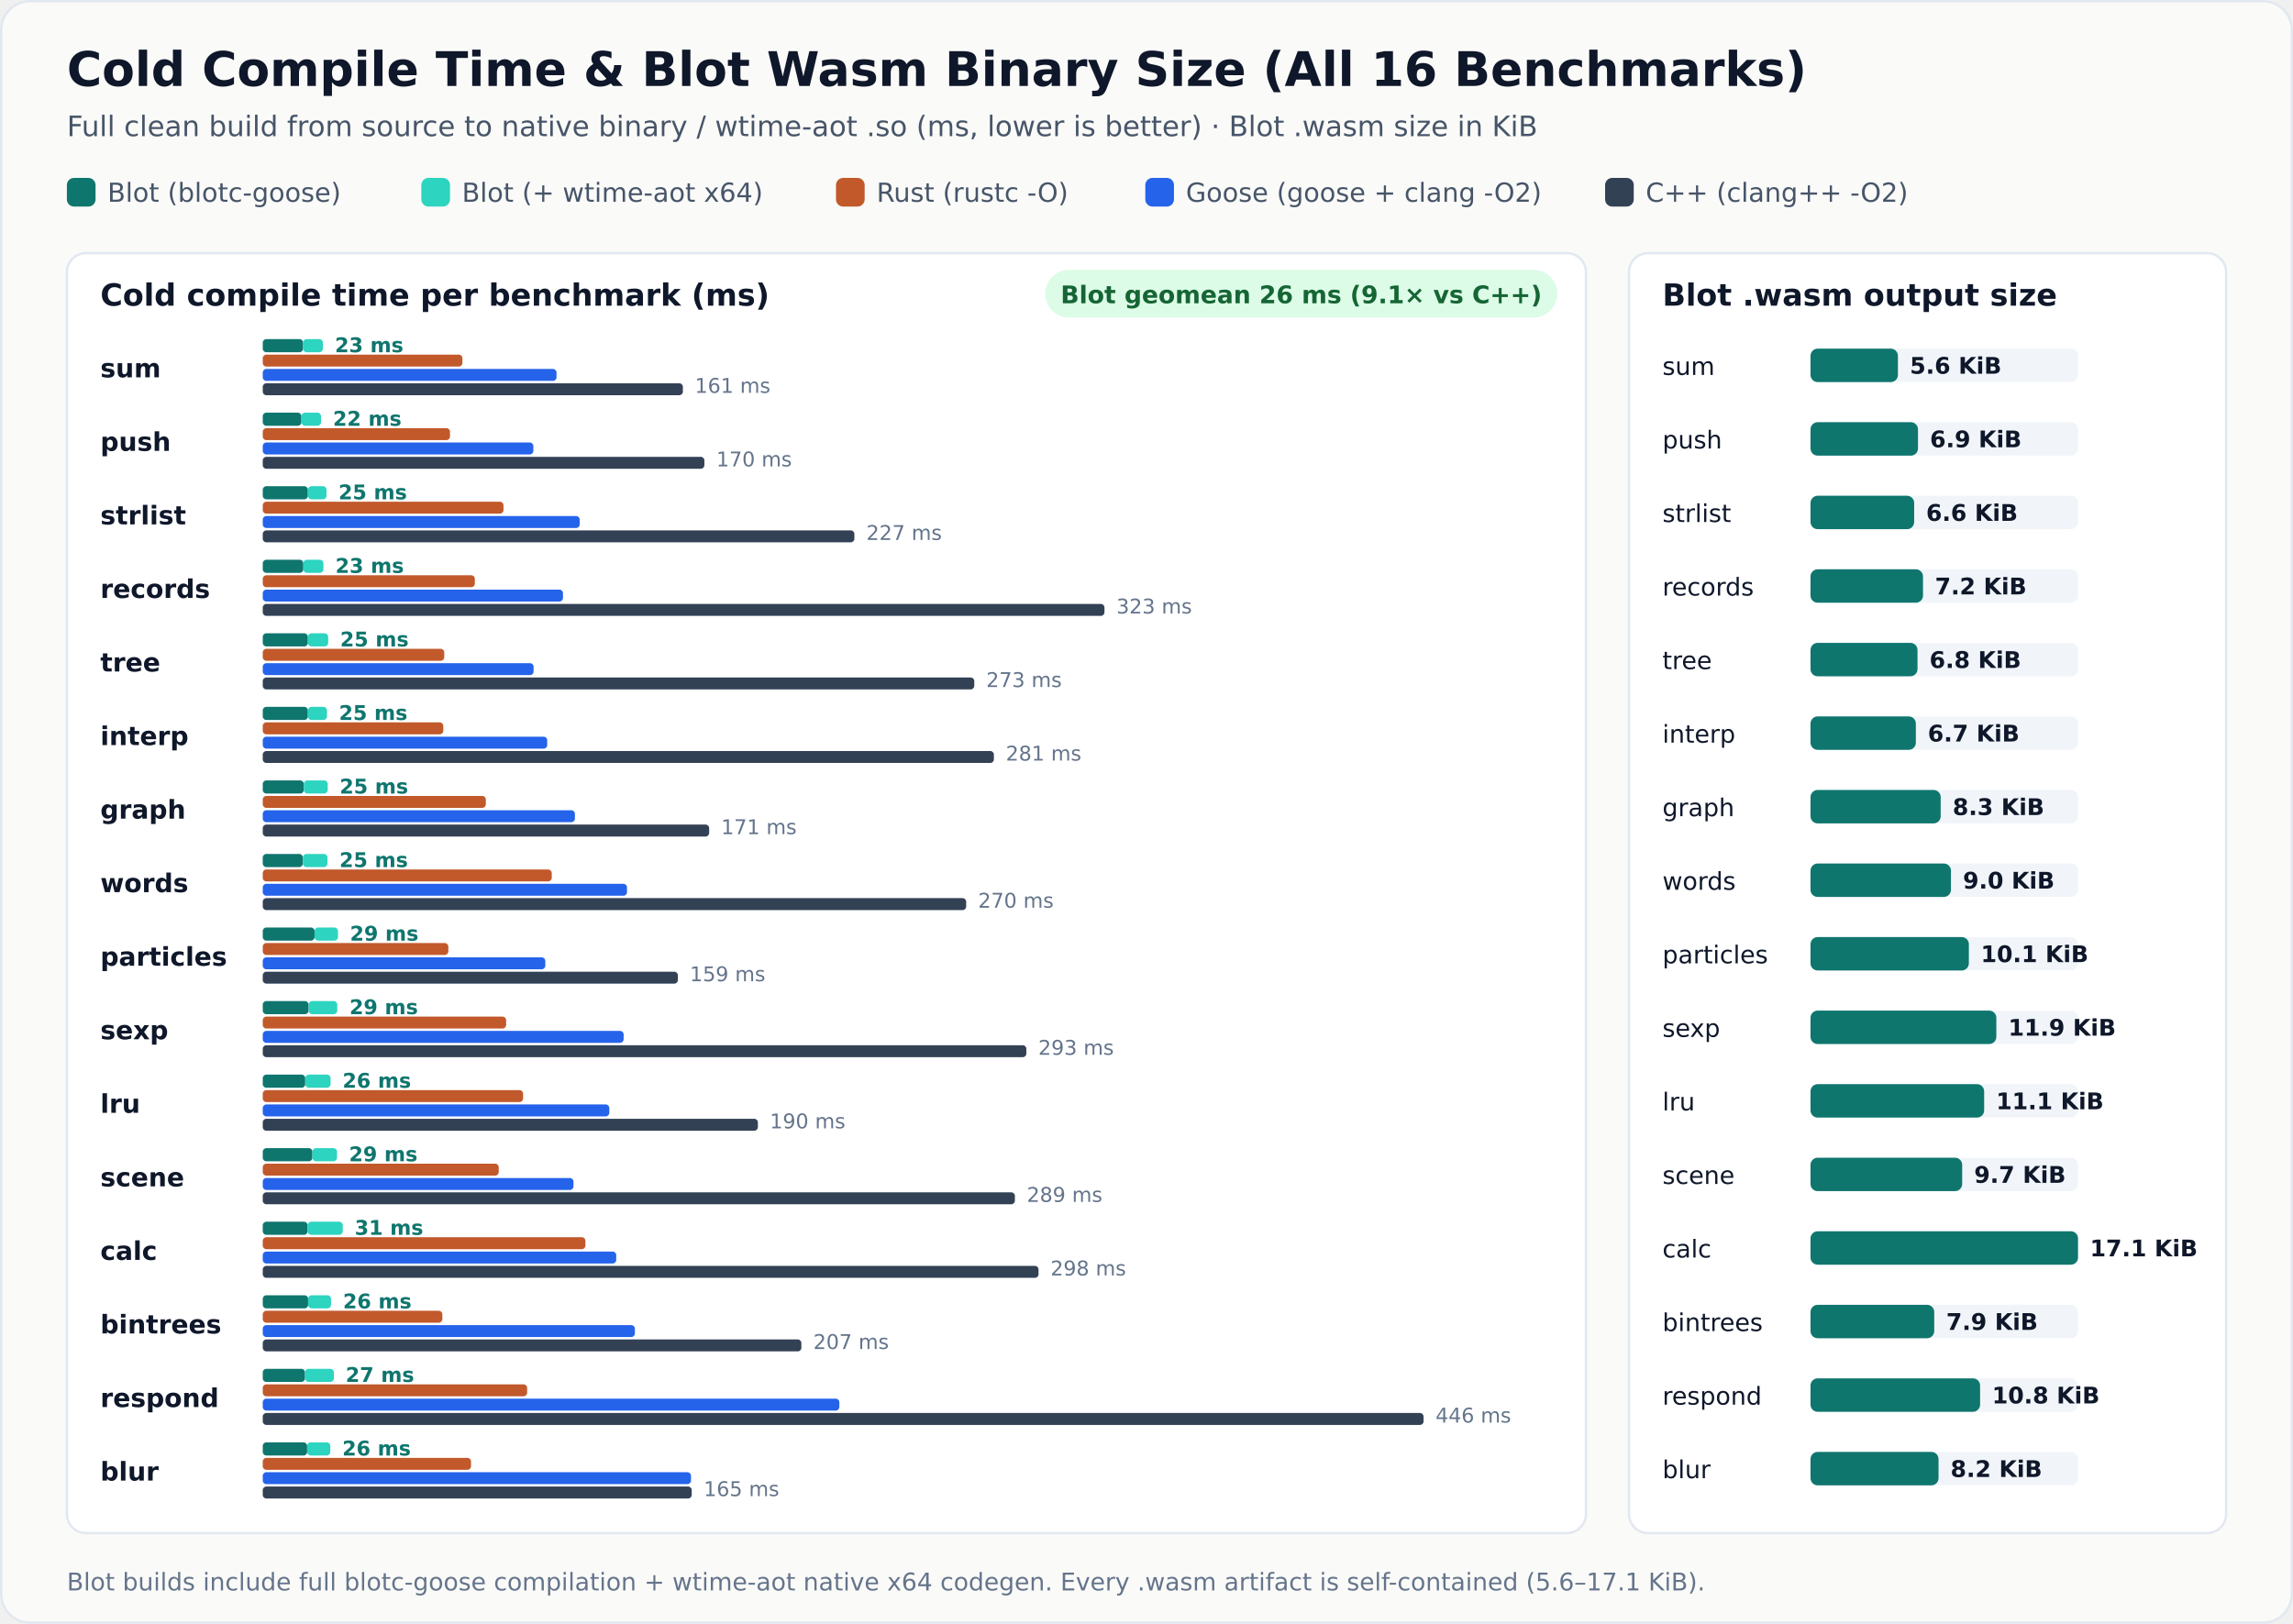
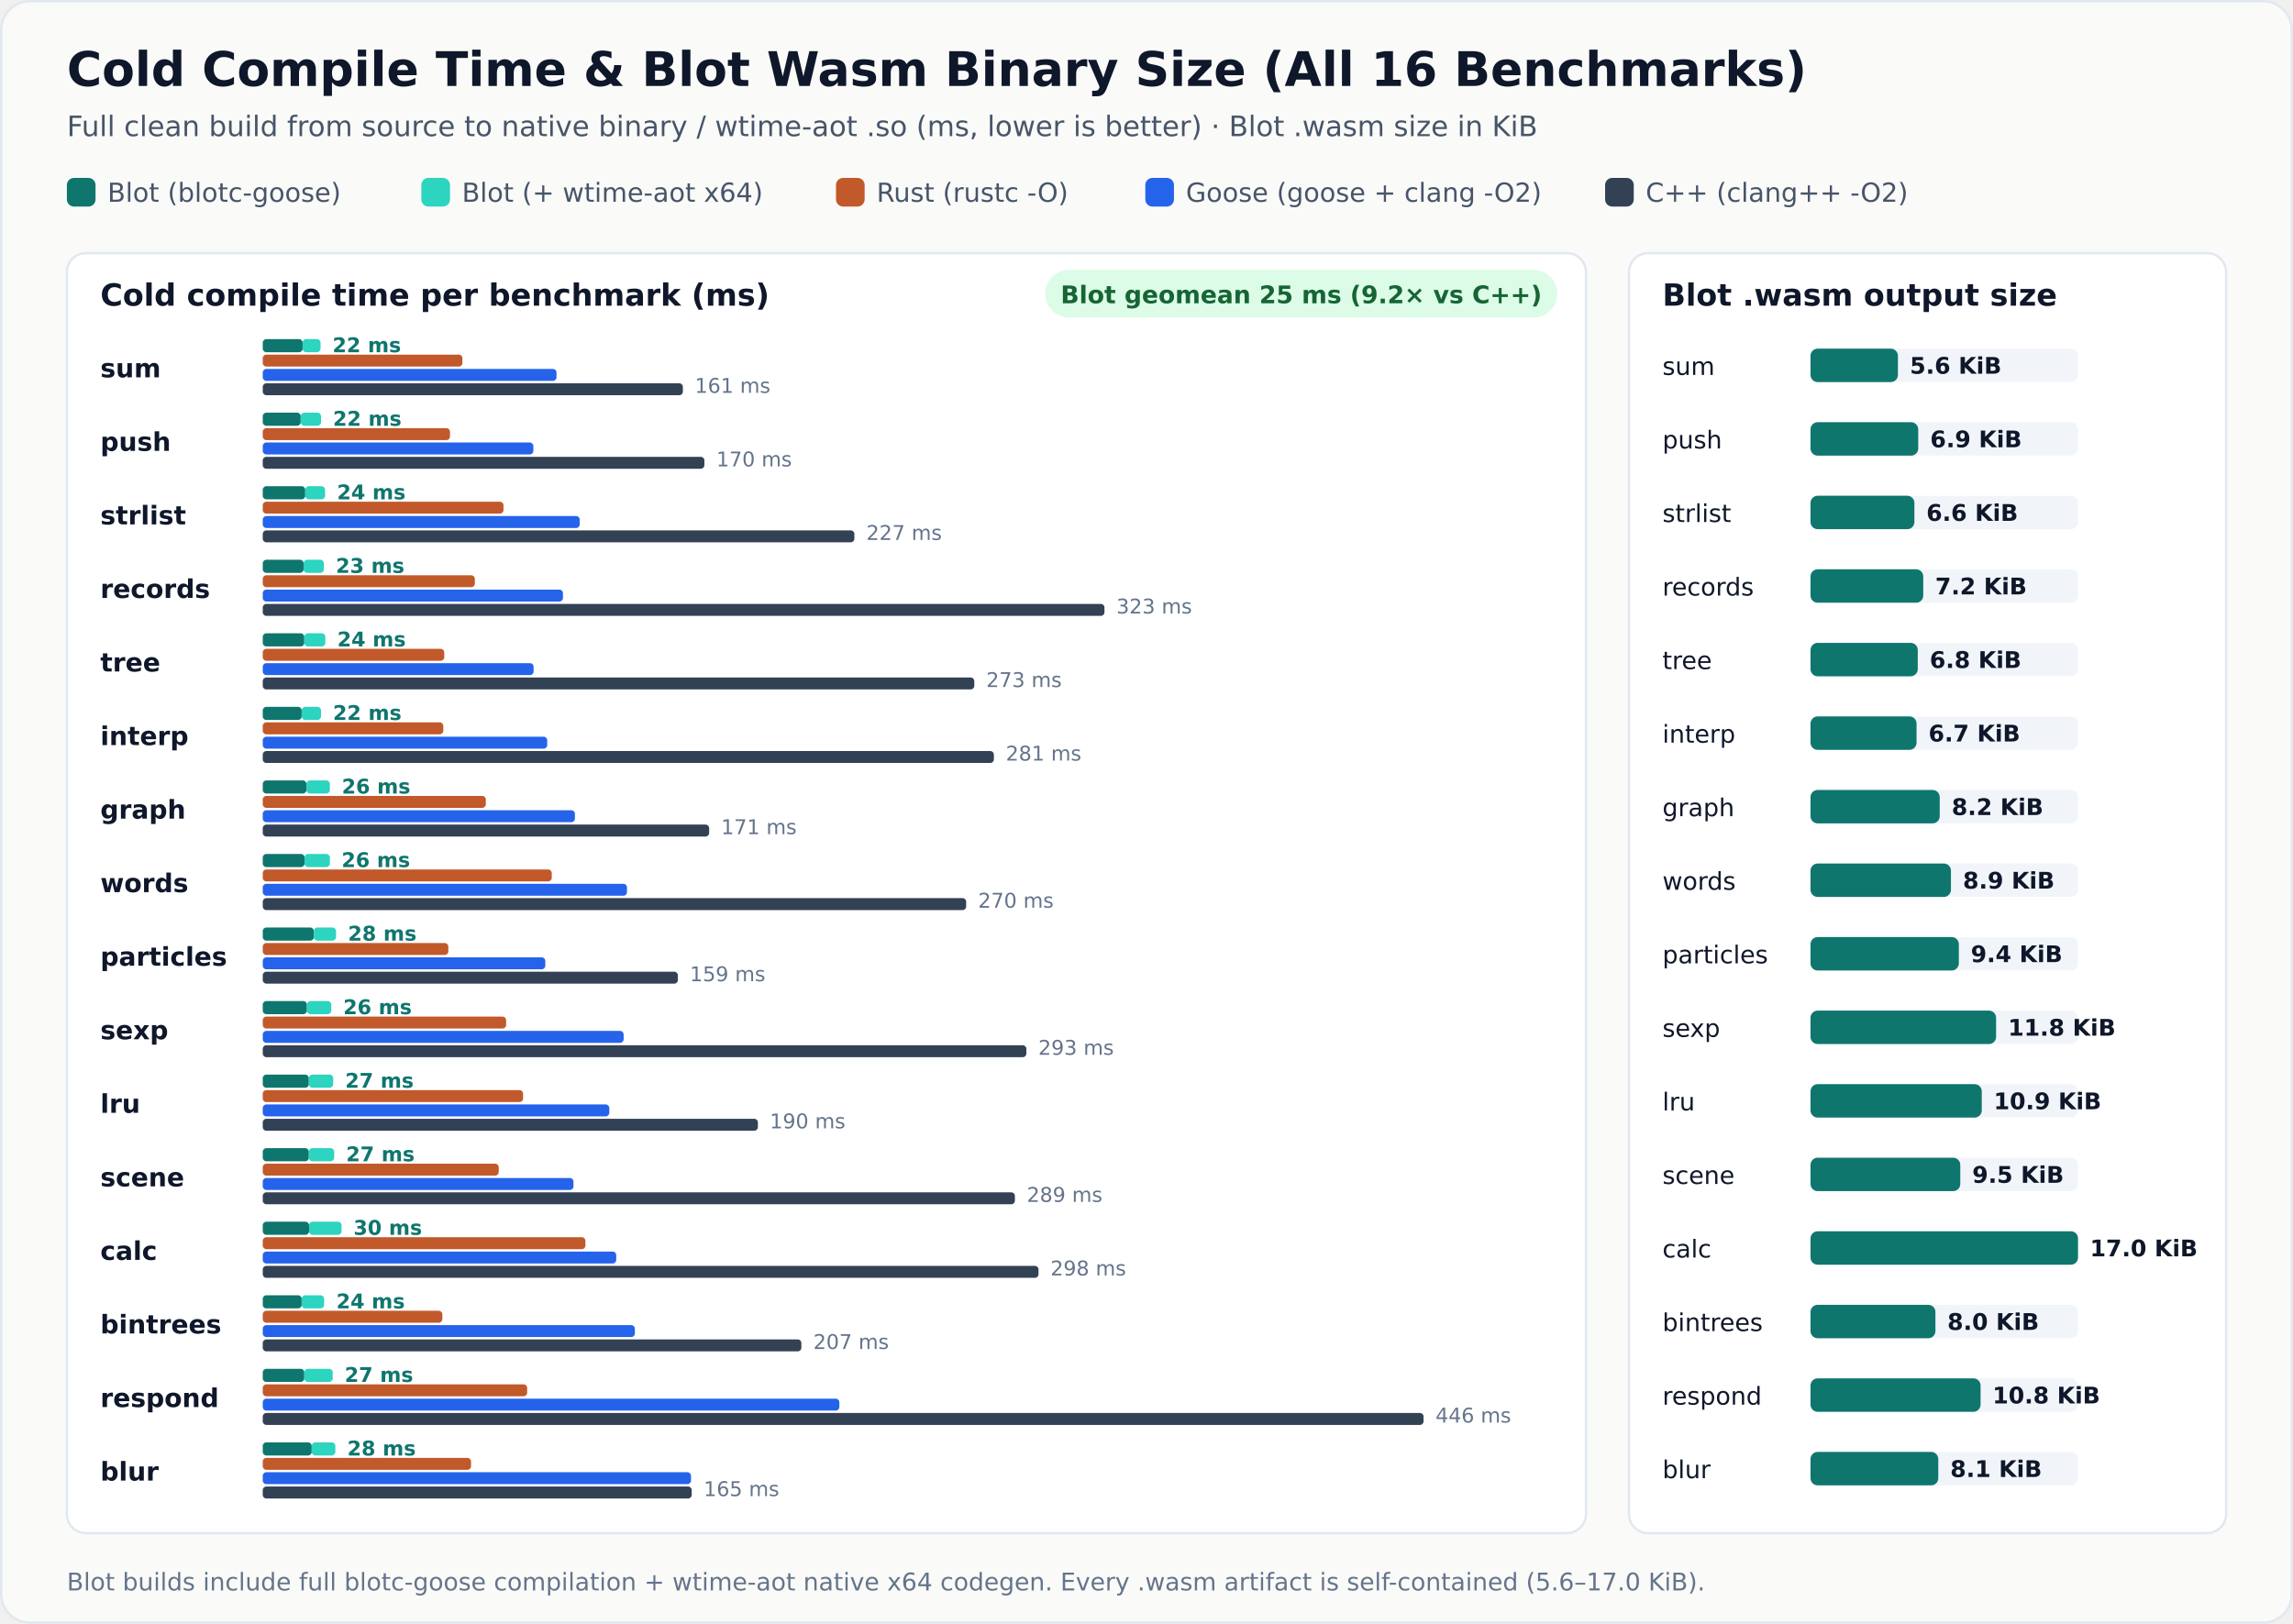
<svg xmlns="http://www.w3.org/2000/svg" width="960" height="680" viewBox="0 0 960 680" role="img" aria-label="Cold compile time across all 16 benchmarks and Blot Wasm output size">
  <rect x="0.5" y="0.5" width="959" height="679" rx="12" fill="#fafaf8" stroke="#e2e8f0" />
  <text x="28.0" y="36.0" font-family="'DejaVu Sans', system-ui, -apple-system, 'Segoe UI', Helvetica, Arial, sans-serif" font-size="20" font-weight="700" fill="#0f172a" text-anchor="start">Cold Compile Time &amp; Blot Wasm Binary Size (All 16 Benchmarks)</text>
  <text x="28.0" y="57.0" font-family="'DejaVu Sans', system-ui, -apple-system, 'Segoe UI', Helvetica, Arial, sans-serif" font-size="11.8" font-weight="400" fill="#475569" text-anchor="start">Full clean build from source to native binary / wtime-aot .so (ms, lower is better) · Blot .wasm size in KiB</text>
  <rect x="28.0" y="74.5" width="12" height="12" rx="3" fill="#0f766e" />
  <text x="45.0" y="84.5" font-family="'DejaVu Sans', system-ui, -apple-system, 'Segoe UI', Helvetica, Arial, sans-serif" font-size="11.0" font-weight="500" fill="#475569" text-anchor="start">Blot (blotc-goose)</text>
  <rect x="176.4" y="74.5" width="12" height="12" rx="3" fill="#2dd4bf" />
  <text x="193.4" y="84.5" font-family="'DejaVu Sans', system-ui, -apple-system, 'Segoe UI', Helvetica, Arial, sans-serif" font-size="11.0" font-weight="500" fill="#475569" text-anchor="start">Blot (+ wtime-aot x64)</text>
  <rect x="350.0" y="74.5" width="12" height="12" rx="3" fill="#c2592b" />
  <text x="367.0" y="84.5" font-family="'DejaVu Sans', system-ui, -apple-system, 'Segoe UI', Helvetica, Arial, sans-serif" font-size="11.0" font-weight="500" fill="#475569" text-anchor="start">Rust (rustc -O)</text>
  <rect x="479.5" y="74.5" width="12" height="12" rx="3" fill="#2563eb" />
  <text x="496.5" y="84.5" font-family="'DejaVu Sans', system-ui, -apple-system, 'Segoe UI', Helvetica, Arial, sans-serif" font-size="11.0" font-weight="500" fill="#475569" text-anchor="start">Goose (goose + clang -O2)</text>
  <rect x="672.0" y="74.5" width="12" height="12" rx="3" fill="#334155" />
  <text x="689.0" y="84.5" font-family="'DejaVu Sans', system-ui, -apple-system, 'Segoe UI', Helvetica, Arial, sans-serif" font-size="11.0" font-weight="500" fill="#475569" text-anchor="start">C++ (clang++ -O2)</text>
  <rect x="28" y="106" width="636" height="536" rx="8" fill="#ffffff" stroke="#e2e8f0" />
  <text x="42.0" y="128.0" font-family="'DejaVu Sans', system-ui, -apple-system, 'Segoe UI', Helvetica, Arial, sans-serif" font-size="12.8" font-weight="700" fill="#0f172a" text-anchor="start">Cold compile time per benchmark (ms)</text>
  <rect x="437.6" y="113.0" width="214.4" height="20.0" rx="10" fill="#dcfce7" />
-   <text x="544.8" y="127.0" font-family="'DejaVu Sans', system-ui, -apple-system, 'Segoe UI', Helvetica, Arial, sans-serif" font-size="10.2" font-weight="600" fill="#166534" text-anchor="middle">Blot geomean 26 ms (9.1× vs C++)</text>
+   <text x="544.8" y="127.0" font-family="'DejaVu Sans', system-ui, -apple-system, 'Segoe UI', Helvetica, Arial, sans-serif" font-size="10.2" font-weight="600" fill="#166534" text-anchor="middle">Blot geomean 25 ms (9.2× vs C++)</text>
  <text x="42.0" y="158.0" font-family="'DejaVu Sans', system-ui, -apple-system, 'Segoe UI', Helvetica, Arial, sans-serif" font-size="10.8" font-weight="600" fill="#0f172a" text-anchor="start">sum</text>
-   <rect x="110.0" y="142.0" width="16.9" height="5.5" rx="1.5" fill="#0f766e" />
-   <rect x="126.9" y="142.0" width="8.3" height="5.5" rx="1.5" fill="#2dd4bf" />
-   <text x="140.2" y="147.5" font-family="'DejaVu Sans', system-ui, -apple-system, 'Segoe UI', Helvetica, Arial, sans-serif" font-size="8.5" font-weight="700" fill="#0f766e" text-anchor="start">23 ms</text>
+   <rect x="110.0" y="142.0" width="16.7" height="5.5" rx="1.5" fill="#0f766e" />
+   <rect x="126.7" y="142.0" width="7.5" height="5.5" rx="1.5" fill="#2dd4bf" />
+   <text x="139.2" y="147.5" font-family="'DejaVu Sans', system-ui, -apple-system, 'Segoe UI', Helvetica, Arial, sans-serif" font-size="8.5" font-weight="700" fill="#0f766e" text-anchor="start">22 ms</text>
  <rect x="110.0" y="148.5" width="83.6" height="5.0" rx="1.5" fill="#c2592b" />
  <rect x="110.0" y="154.5" width="123.0" height="5.0" rx="1.5" fill="#2563eb" />
  <rect x="110.0" y="160.5" width="175.9" height="5.0" rx="1.5" fill="#334155" />
  <text x="290.9" y="164.5" font-family="'DejaVu Sans', system-ui, -apple-system, 'Segoe UI', Helvetica, Arial, sans-serif" font-size="8.5" font-weight="500" fill="#64748b" text-anchor="start">161 ms</text>
  <text x="42.0" y="188.8" font-family="'DejaVu Sans', system-ui, -apple-system, 'Segoe UI', Helvetica, Arial, sans-serif" font-size="10.8" font-weight="600" fill="#0f172a" text-anchor="start">push</text>
-   <rect x="110.0" y="172.8" width="16.2" height="5.5" rx="1.5" fill="#0f766e" />
-   <rect x="126.2" y="172.8" width="8.2" height="5.5" rx="1.5" fill="#2dd4bf" />
+   <rect x="110.0" y="172.8" width="15.9" height="5.5" rx="1.5" fill="#0f766e" />
+   <rect x="125.9" y="172.8" width="8.5" height="5.5" rx="1.5" fill="#2dd4bf" />
  <text x="139.4" y="178.3" font-family="'DejaVu Sans', system-ui, -apple-system, 'Segoe UI', Helvetica, Arial, sans-serif" font-size="8.5" font-weight="700" fill="#0f766e" text-anchor="start">22 ms</text>
  <rect x="110.0" y="179.3" width="78.4" height="5.0" rx="1.5" fill="#c2592b" />
  <rect x="110.0" y="185.3" width="113.3" height="5.0" rx="1.5" fill="#2563eb" />
  <rect x="110.0" y="191.3" width="184.9" height="5.0" rx="1.5" fill="#334155" />
  <text x="299.9" y="195.3" font-family="'DejaVu Sans', system-ui, -apple-system, 'Segoe UI', Helvetica, Arial, sans-serif" font-size="8.5" font-weight="500" fill="#64748b" text-anchor="start">170 ms</text>
  <text x="42.0" y="219.6" font-family="'DejaVu Sans', system-ui, -apple-system, 'Segoe UI', Helvetica, Arial, sans-serif" font-size="10.8" font-weight="600" fill="#0f172a" text-anchor="start">strlist</text>
-   <rect x="110.0" y="203.6" width="18.9" height="5.5" rx="1.5" fill="#0f766e" />
-   <rect x="128.9" y="203.6" width="7.8" height="5.5" rx="1.5" fill="#2dd4bf" />
-   <text x="141.7" y="209.1" font-family="'DejaVu Sans', system-ui, -apple-system, 'Segoe UI', Helvetica, Arial, sans-serif" font-size="8.5" font-weight="700" fill="#0f766e" text-anchor="start">25 ms</text>
+   <rect x="110.0" y="203.6" width="17.8" height="5.5" rx="1.5" fill="#0f766e" />
+   <rect x="127.8" y="203.6" width="8.3" height="5.5" rx="1.5" fill="#2dd4bf" />
+   <text x="141.1" y="209.1" font-family="'DejaVu Sans', system-ui, -apple-system, 'Segoe UI', Helvetica, Arial, sans-serif" font-size="8.5" font-weight="700" fill="#0f766e" text-anchor="start">24 ms</text>
  <rect x="110.0" y="210.1" width="100.8" height="5.0" rx="1.5" fill="#c2592b" />
  <rect x="110.0" y="216.1" width="132.7" height="5.0" rx="1.5" fill="#2563eb" />
  <rect x="110.0" y="222.1" width="247.7" height="5.0" rx="1.5" fill="#334155" />
  <text x="362.7" y="226.1" font-family="'DejaVu Sans', system-ui, -apple-system, 'Segoe UI', Helvetica, Arial, sans-serif" font-size="8.5" font-weight="500" fill="#64748b" text-anchor="start">227 ms</text>
  <text x="42.0" y="250.4" font-family="'DejaVu Sans', system-ui, -apple-system, 'Segoe UI', Helvetica, Arial, sans-serif" font-size="10.8" font-weight="600" fill="#0f172a" text-anchor="start">records</text>
-   <rect x="110.0" y="234.4" width="17.0" height="5.5" rx="1.5" fill="#0f766e" />
-   <rect x="127.0" y="234.4" width="8.4" height="5.5" rx="1.5" fill="#2dd4bf" />
-   <text x="140.4" y="239.9" font-family="'DejaVu Sans', system-ui, -apple-system, 'Segoe UI', Helvetica, Arial, sans-serif" font-size="8.5" font-weight="700" fill="#0f766e" text-anchor="start">23 ms</text>
+   <rect x="110.0" y="234.4" width="17.1" height="5.5" rx="1.5" fill="#0f766e" />
+   <rect x="127.1" y="234.4" width="8.5" height="5.5" rx="1.5" fill="#2dd4bf" />
+   <text x="140.6" y="239.9" font-family="'DejaVu Sans', system-ui, -apple-system, 'Segoe UI', Helvetica, Arial, sans-serif" font-size="8.5" font-weight="700" fill="#0f766e" text-anchor="start">23 ms</text>
  <rect x="110.0" y="240.9" width="88.8" height="5.0" rx="1.5" fill="#c2592b" />
  <rect x="110.0" y="246.9" width="125.7" height="5.0" rx="1.5" fill="#2563eb" />
  <rect x="110.0" y="252.9" width="352.4" height="5.0" rx="1.5" fill="#334155" />
  <text x="467.4" y="256.9" font-family="'DejaVu Sans', system-ui, -apple-system, 'Segoe UI', Helvetica, Arial, sans-serif" font-size="8.5" font-weight="500" fill="#64748b" text-anchor="start">323 ms</text>
  <text x="42.0" y="281.2" font-family="'DejaVu Sans', system-ui, -apple-system, 'Segoe UI', Helvetica, Arial, sans-serif" font-size="10.8" font-weight="600" fill="#0f172a" text-anchor="start">tree</text>
-   <rect x="110.0" y="265.2" width="18.9" height="5.5" rx="1.5" fill="#0f766e" />
-   <rect x="128.9" y="265.2" width="8.5" height="5.5" rx="1.5" fill="#2dd4bf" />
-   <text x="142.4" y="270.7" font-family="'DejaVu Sans', system-ui, -apple-system, 'Segoe UI', Helvetica, Arial, sans-serif" font-size="8.5" font-weight="700" fill="#0f766e" text-anchor="start">25 ms</text>
+   <rect x="110.0" y="265.2" width="17.4" height="5.5" rx="1.5" fill="#0f766e" />
+   <rect x="127.4" y="265.2" width="8.8" height="5.5" rx="1.5" fill="#2dd4bf" />
+   <text x="141.2" y="270.7" font-family="'DejaVu Sans', system-ui, -apple-system, 'Segoe UI', Helvetica, Arial, sans-serif" font-size="8.5" font-weight="700" fill="#0f766e" text-anchor="start">24 ms</text>
  <rect x="110.0" y="271.7" width="76.0" height="5.0" rx="1.5" fill="#c2592b" />
  <rect x="110.0" y="277.7" width="113.4" height="5.0" rx="1.5" fill="#2563eb" />
  <rect x="110.0" y="283.7" width="297.9" height="5.0" rx="1.5" fill="#334155" />
  <text x="412.9" y="287.7" font-family="'DejaVu Sans', system-ui, -apple-system, 'Segoe UI', Helvetica, Arial, sans-serif" font-size="8.5" font-weight="500" fill="#64748b" text-anchor="start">273 ms</text>
  <text x="42.0" y="312.0" font-family="'DejaVu Sans', system-ui, -apple-system, 'Segoe UI', Helvetica, Arial, sans-serif" font-size="10.8" font-weight="600" fill="#0f172a" text-anchor="start">interp</text>
-   <rect x="110.0" y="296.0" width="18.9" height="5.5" rx="1.5" fill="#0f766e" />
-   <rect x="128.9" y="296.0" width="8.0" height="5.5" rx="1.5" fill="#2dd4bf" />
-   <text x="141.9" y="301.5" font-family="'DejaVu Sans', system-ui, -apple-system, 'Segoe UI', Helvetica, Arial, sans-serif" font-size="8.5" font-weight="700" fill="#0f766e" text-anchor="start">25 ms</text>
+   <rect x="110.0" y="296.0" width="16.3" height="5.5" rx="1.5" fill="#0f766e" />
+   <rect x="126.3" y="296.0" width="8.1" height="5.5" rx="1.5" fill="#2dd4bf" />
+   <text x="139.4" y="301.5" font-family="'DejaVu Sans', system-ui, -apple-system, 'Segoe UI', Helvetica, Arial, sans-serif" font-size="8.5" font-weight="700" fill="#0f766e" text-anchor="start">22 ms</text>
  <rect x="110.0" y="302.5" width="75.6" height="5.0" rx="1.5" fill="#c2592b" />
  <rect x="110.0" y="308.5" width="119.1" height="5.0" rx="1.5" fill="#2563eb" />
  <rect x="110.0" y="314.5" width="306.1" height="5.0" rx="1.5" fill="#334155" />
  <text x="421.1" y="318.5" font-family="'DejaVu Sans', system-ui, -apple-system, 'Segoe UI', Helvetica, Arial, sans-serif" font-size="8.5" font-weight="500" fill="#64748b" text-anchor="start">281 ms</text>
  <text x="42.0" y="342.8" font-family="'DejaVu Sans', system-ui, -apple-system, 'Segoe UI', Helvetica, Arial, sans-serif" font-size="10.8" font-weight="600" fill="#0f172a" text-anchor="start">graph</text>
-   <rect x="110.0" y="326.8" width="17.2" height="5.5" rx="1.5" fill="#0f766e" />
-   <rect x="127.2" y="326.8" width="10.0" height="5.5" rx="1.5" fill="#2dd4bf" />
-   <text x="142.2" y="332.3" font-family="'DejaVu Sans', system-ui, -apple-system, 'Segoe UI', Helvetica, Arial, sans-serif" font-size="8.5" font-weight="700" fill="#0f766e" text-anchor="start">25 ms</text>
+   <rect x="110.0" y="326.8" width="18.3" height="5.5" rx="1.5" fill="#0f766e" />
+   <rect x="128.3" y="326.8" width="9.8" height="5.5" rx="1.5" fill="#2dd4bf" />
+   <text x="143.1" y="332.3" font-family="'DejaVu Sans', system-ui, -apple-system, 'Segoe UI', Helvetica, Arial, sans-serif" font-size="8.5" font-weight="700" fill="#0f766e" text-anchor="start">26 ms</text>
  <rect x="110.0" y="333.3" width="93.4" height="5.0" rx="1.5" fill="#c2592b" />
  <rect x="110.0" y="339.3" width="130.7" height="5.0" rx="1.5" fill="#2563eb" />
  <rect x="110.0" y="345.3" width="186.9" height="5.0" rx="1.5" fill="#334155" />
  <text x="301.9" y="349.3" font-family="'DejaVu Sans', system-ui, -apple-system, 'Segoe UI', Helvetica, Arial, sans-serif" font-size="8.5" font-weight="500" fill="#64748b" text-anchor="start">171 ms</text>
  <text x="42.0" y="373.6" font-family="'DejaVu Sans', system-ui, -apple-system, 'Segoe UI', Helvetica, Arial, sans-serif" font-size="10.8" font-weight="600" fill="#0f172a" text-anchor="start">words</text>
-   <rect x="110.0" y="357.6" width="16.8" height="5.5" rx="1.5" fill="#0f766e" />
-   <rect x="126.8" y="357.6" width="10.3" height="5.5" rx="1.5" fill="#2dd4bf" />
-   <text x="142.1" y="363.1" font-family="'DejaVu Sans', system-ui, -apple-system, 'Segoe UI', Helvetica, Arial, sans-serif" font-size="8.5" font-weight="700" fill="#0f766e" text-anchor="start">25 ms</text>
+   <rect x="110.0" y="357.6" width="17.5" height="5.5" rx="1.5" fill="#0f766e" />
+   <rect x="127.5" y="357.6" width="10.6" height="5.5" rx="1.5" fill="#2dd4bf" />
+   <text x="143.0" y="363.1" font-family="'DejaVu Sans', system-ui, -apple-system, 'Segoe UI', Helvetica, Arial, sans-serif" font-size="8.5" font-weight="700" fill="#0f766e" text-anchor="start">26 ms</text>
  <rect x="110.0" y="364.1" width="121.0" height="5.0" rx="1.5" fill="#c2592b" />
  <rect x="110.0" y="370.1" width="152.5" height="5.0" rx="1.5" fill="#2563eb" />
  <rect x="110.0" y="376.1" width="294.5" height="5.0" rx="1.5" fill="#334155" />
  <text x="409.5" y="380.1" font-family="'DejaVu Sans', system-ui, -apple-system, 'Segoe UI', Helvetica, Arial, sans-serif" font-size="8.5" font-weight="500" fill="#64748b" text-anchor="start">270 ms</text>
  <text x="42.0" y="404.4" font-family="'DejaVu Sans', system-ui, -apple-system, 'Segoe UI', Helvetica, Arial, sans-serif" font-size="10.8" font-weight="600" fill="#0f172a" text-anchor="start">particles</text>
-   <rect x="110.0" y="388.4" width="21.7" height="5.5" rx="1.5" fill="#0f766e" />
-   <rect x="131.7" y="388.4" width="9.8" height="5.5" rx="1.5" fill="#2dd4bf" />
-   <text x="146.5" y="393.9" font-family="'DejaVu Sans', system-ui, -apple-system, 'Segoe UI', Helvetica, Arial, sans-serif" font-size="8.5" font-weight="700" fill="#0f766e" text-anchor="start">29 ms</text>
+   <rect x="110.0" y="388.4" width="21.4" height="5.5" rx="1.5" fill="#0f766e" />
+   <rect x="131.4" y="388.4" width="9.3" height="5.5" rx="1.5" fill="#2dd4bf" />
+   <text x="145.7" y="393.9" font-family="'DejaVu Sans', system-ui, -apple-system, 'Segoe UI', Helvetica, Arial, sans-serif" font-size="8.5" font-weight="700" fill="#0f766e" text-anchor="start">28 ms</text>
  <rect x="110.0" y="394.9" width="77.7" height="5.0" rx="1.5" fill="#c2592b" />
  <rect x="110.0" y="400.9" width="118.3" height="5.0" rx="1.5" fill="#2563eb" />
  <rect x="110.0" y="406.9" width="173.8" height="5.0" rx="1.5" fill="#334155" />
  <text x="288.8" y="410.9" font-family="'DejaVu Sans', system-ui, -apple-system, 'Segoe UI', Helvetica, Arial, sans-serif" font-size="8.5" font-weight="500" fill="#64748b" text-anchor="start">159 ms</text>
  <text x="42.0" y="435.2" font-family="'DejaVu Sans', system-ui, -apple-system, 'Segoe UI', Helvetica, Arial, sans-serif" font-size="10.8" font-weight="600" fill="#0f172a" text-anchor="start">sexp</text>
-   <rect x="110.0" y="419.2" width="19.2" height="5.5" rx="1.5" fill="#0f766e" />
-   <rect x="129.2" y="419.2" width="12.0" height="5.5" rx="1.5" fill="#2dd4bf" />
-   <text x="146.3" y="424.7" font-family="'DejaVu Sans', system-ui, -apple-system, 'Segoe UI', Helvetica, Arial, sans-serif" font-size="8.5" font-weight="700" fill="#0f766e" text-anchor="start">29 ms</text>
+   <rect x="110.0" y="419.2" width="18.5" height="5.5" rx="1.5" fill="#0f766e" />
+   <rect x="128.5" y="419.2" width="10.2" height="5.5" rx="1.5" fill="#2dd4bf" />
+   <text x="143.7" y="424.7" font-family="'DejaVu Sans', system-ui, -apple-system, 'Segoe UI', Helvetica, Arial, sans-serif" font-size="8.5" font-weight="700" fill="#0f766e" text-anchor="start">26 ms</text>
  <rect x="110.0" y="425.7" width="101.9" height="5.0" rx="1.5" fill="#c2592b" />
  <rect x="110.0" y="431.7" width="151.1" height="5.0" rx="1.5" fill="#2563eb" />
  <rect x="110.0" y="437.7" width="319.7" height="5.0" rx="1.5" fill="#334155" />
  <text x="434.7" y="441.7" font-family="'DejaVu Sans', system-ui, -apple-system, 'Segoe UI', Helvetica, Arial, sans-serif" font-size="8.5" font-weight="500" fill="#64748b" text-anchor="start">293 ms</text>
  <text x="42.0" y="466.0" font-family="'DejaVu Sans', system-ui, -apple-system, 'Segoe UI', Helvetica, Arial, sans-serif" font-size="10.8" font-weight="600" fill="#0f172a" text-anchor="start">lru</text>
-   <rect x="110.0" y="450.0" width="17.8" height="5.5" rx="1.5" fill="#0f766e" />
-   <rect x="127.8" y="450.0" width="10.6" height="5.5" rx="1.5" fill="#2dd4bf" />
-   <text x="143.4" y="455.5" font-family="'DejaVu Sans', system-ui, -apple-system, 'Segoe UI', Helvetica, Arial, sans-serif" font-size="8.5" font-weight="700" fill="#0f766e" text-anchor="start">26 ms</text>
+   <rect x="110.0" y="450.0" width="19.3" height="5.5" rx="1.5" fill="#0f766e" />
+   <rect x="129.3" y="450.0" width="10.2" height="5.5" rx="1.5" fill="#2dd4bf" />
+   <text x="144.5" y="455.5" font-family="'DejaVu Sans', system-ui, -apple-system, 'Segoe UI', Helvetica, Arial, sans-serif" font-size="8.5" font-weight="700" fill="#0f766e" text-anchor="start">27 ms</text>
  <rect x="110.0" y="456.5" width="109.0" height="5.0" rx="1.5" fill="#c2592b" />
  <rect x="110.0" y="462.5" width="145.1" height="5.0" rx="1.5" fill="#2563eb" />
  <rect x="110.0" y="468.5" width="207.3" height="5.0" rx="1.5" fill="#334155" />
  <text x="322.3" y="472.5" font-family="'DejaVu Sans', system-ui, -apple-system, 'Segoe UI', Helvetica, Arial, sans-serif" font-size="8.5" font-weight="500" fill="#64748b" text-anchor="start">190 ms</text>
  <text x="42.0" y="496.8" font-family="'DejaVu Sans', system-ui, -apple-system, 'Segoe UI', Helvetica, Arial, sans-serif" font-size="10.8" font-weight="600" fill="#0f172a" text-anchor="start">scene</text>
-   <rect x="110.0" y="480.8" width="20.8" height="5.5" rx="1.5" fill="#0f766e" />
-   <rect x="130.8" y="480.8" width="10.3" height="5.5" rx="1.5" fill="#2dd4bf" />
-   <text x="146.1" y="486.3" font-family="'DejaVu Sans', system-ui, -apple-system, 'Segoe UI', Helvetica, Arial, sans-serif" font-size="8.5" font-weight="700" fill="#0f766e" text-anchor="start">29 ms</text>
+   <rect x="110.0" y="480.8" width="19.3" height="5.5" rx="1.5" fill="#0f766e" />
+   <rect x="129.3" y="480.8" width="10.6" height="5.5" rx="1.5" fill="#2dd4bf" />
+   <text x="144.9" y="486.3" font-family="'DejaVu Sans', system-ui, -apple-system, 'Segoe UI', Helvetica, Arial, sans-serif" font-size="8.5" font-weight="700" fill="#0f766e" text-anchor="start">27 ms</text>
  <rect x="110.0" y="487.3" width="98.8" height="5.0" rx="1.5" fill="#c2592b" />
  <rect x="110.0" y="493.3" width="130.1" height="5.0" rx="1.5" fill="#2563eb" />
  <rect x="110.0" y="499.3" width="314.9" height="5.0" rx="1.5" fill="#334155" />
  <text x="429.9" y="503.3" font-family="'DejaVu Sans', system-ui, -apple-system, 'Segoe UI', Helvetica, Arial, sans-serif" font-size="8.5" font-weight="500" fill="#64748b" text-anchor="start">289 ms</text>
  <text x="42.0" y="527.6" font-family="'DejaVu Sans', system-ui, -apple-system, 'Segoe UI', Helvetica, Arial, sans-serif" font-size="10.8" font-weight="600" fill="#0f172a" text-anchor="start">calc</text>
-   <rect x="110.0" y="511.6" width="18.8" height="5.5" rx="1.5" fill="#0f766e" />
-   <rect x="128.8" y="511.6" width="14.7" height="5.5" rx="1.5" fill="#2dd4bf" />
-   <text x="148.5" y="517.1" font-family="'DejaVu Sans', system-ui, -apple-system, 'Segoe UI', Helvetica, Arial, sans-serif" font-size="8.5" font-weight="700" fill="#0f766e" text-anchor="start">31 ms</text>
+   <rect x="110.0" y="511.6" width="19.4" height="5.5" rx="1.5" fill="#0f766e" />
+   <rect x="129.4" y="511.6" width="13.6" height="5.5" rx="1.5" fill="#2dd4bf" />
+   <text x="148.0" y="517.1" font-family="'DejaVu Sans', system-ui, -apple-system, 'Segoe UI', Helvetica, Arial, sans-serif" font-size="8.5" font-weight="700" fill="#0f766e" text-anchor="start">30 ms</text>
  <rect x="110.0" y="518.1" width="135.1" height="5.0" rx="1.5" fill="#c2592b" />
  <rect x="110.0" y="524.1" width="148.0" height="5.0" rx="1.5" fill="#2563eb" />
  <rect x="110.0" y="530.1" width="324.8" height="5.0" rx="1.5" fill="#334155" />
  <text x="439.8" y="534.1" font-family="'DejaVu Sans', system-ui, -apple-system, 'Segoe UI', Helvetica, Arial, sans-serif" font-size="8.5" font-weight="500" fill="#64748b" text-anchor="start">298 ms</text>
  <text x="42.0" y="558.4" font-family="'DejaVu Sans', system-ui, -apple-system, 'Segoe UI', Helvetica, Arial, sans-serif" font-size="10.8" font-weight="600" fill="#0f172a" text-anchor="start">bintrees</text>
-   <rect x="110.0" y="542.4" width="19.0" height="5.5" rx="1.5" fill="#0f766e" />
-   <rect x="129.0" y="542.4" width="9.6" height="5.5" rx="1.5" fill="#2dd4bf" />
-   <text x="143.6" y="547.9" font-family="'DejaVu Sans', system-ui, -apple-system, 'Segoe UI', Helvetica, Arial, sans-serif" font-size="8.5" font-weight="700" fill="#0f766e" text-anchor="start">26 ms</text>
+   <rect x="110.0" y="542.4" width="16.3" height="5.5" rx="1.5" fill="#0f766e" />
+   <rect x="126.3" y="542.4" width="9.4" height="5.5" rx="1.5" fill="#2dd4bf" />
+   <text x="140.8" y="547.9" font-family="'DejaVu Sans', system-ui, -apple-system, 'Segoe UI', Helvetica, Arial, sans-serif" font-size="8.5" font-weight="700" fill="#0f766e" text-anchor="start">24 ms</text>
  <rect x="110.0" y="548.9" width="75.2" height="5.0" rx="1.5" fill="#c2592b" />
  <rect x="110.0" y="554.9" width="155.8" height="5.0" rx="1.5" fill="#2563eb" />
  <rect x="110.0" y="560.9" width="225.5" height="5.0" rx="1.5" fill="#334155" />
  <text x="340.5" y="564.9" font-family="'DejaVu Sans', system-ui, -apple-system, 'Segoe UI', Helvetica, Arial, sans-serif" font-size="8.5" font-weight="500" fill="#64748b" text-anchor="start">207 ms</text>
  <text x="42.0" y="589.2" font-family="'DejaVu Sans', system-ui, -apple-system, 'Segoe UI', Helvetica, Arial, sans-serif" font-size="10.8" font-weight="600" fill="#0f172a" text-anchor="start">respond</text>
-   <rect x="110.0" y="573.2" width="17.7" height="5.5" rx="1.5" fill="#0f766e" />
-   <rect x="127.7" y="573.2" width="12.1" height="5.5" rx="1.5" fill="#2dd4bf" />
-   <text x="144.7" y="578.7" font-family="'DejaVu Sans', system-ui, -apple-system, 'Segoe UI', Helvetica, Arial, sans-serif" font-size="8.5" font-weight="700" fill="#0f766e" text-anchor="start">27 ms</text>
+   <rect x="110.0" y="573.2" width="17.4" height="5.5" rx="1.5" fill="#0f766e" />
+   <rect x="127.4" y="573.2" width="11.9" height="5.5" rx="1.5" fill="#2dd4bf" />
+   <text x="144.3" y="578.7" font-family="'DejaVu Sans', system-ui, -apple-system, 'Segoe UI', Helvetica, Arial, sans-serif" font-size="8.5" font-weight="700" fill="#0f766e" text-anchor="start">27 ms</text>
  <rect x="110.0" y="579.7" width="110.7" height="5.0" rx="1.5" fill="#c2592b" />
  <rect x="110.0" y="585.7" width="241.4" height="5.0" rx="1.5" fill="#2563eb" />
  <rect x="110.0" y="591.7" width="486.0" height="5.0" rx="1.5" fill="#334155" />
  <text x="601.0" y="595.7" font-family="'DejaVu Sans', system-ui, -apple-system, 'Segoe UI', Helvetica, Arial, sans-serif" font-size="8.5" font-weight="500" fill="#64748b" text-anchor="start">446 ms</text>
  <text x="42.0" y="620.0" font-family="'DejaVu Sans', system-ui, -apple-system, 'Segoe UI', Helvetica, Arial, sans-serif" font-size="10.8" font-weight="600" fill="#0f172a" text-anchor="start">blur</text>
-   <rect x="110.0" y="604.0" width="18.6" height="5.5" rx="1.5" fill="#0f766e" />
-   <rect x="128.6" y="604.0" width="9.7" height="5.5" rx="1.5" fill="#2dd4bf" />
-   <text x="143.3" y="609.5" font-family="'DejaVu Sans', system-ui, -apple-system, 'Segoe UI', Helvetica, Arial, sans-serif" font-size="8.5" font-weight="700" fill="#0f766e" text-anchor="start">26 ms</text>
+   <rect x="110.0" y="604.0" width="20.5" height="5.5" rx="1.5" fill="#0f766e" />
+   <rect x="130.5" y="604.0" width="9.9" height="5.5" rx="1.5" fill="#2dd4bf" />
+   <text x="145.4" y="609.5" font-family="'DejaVu Sans', system-ui, -apple-system, 'Segoe UI', Helvetica, Arial, sans-serif" font-size="8.5" font-weight="700" fill="#0f766e" text-anchor="start">28 ms</text>
  <rect x="110.0" y="610.5" width="87.2" height="5.0" rx="1.5" fill="#c2592b" />
  <rect x="110.0" y="616.5" width="179.3" height="5.0" rx="1.5" fill="#2563eb" />
  <rect x="110.0" y="622.5" width="179.6" height="5.0" rx="1.5" fill="#334155" />
  <text x="294.6" y="626.5" font-family="'DejaVu Sans', system-ui, -apple-system, 'Segoe UI', Helvetica, Arial, sans-serif" font-size="8.5" font-weight="500" fill="#64748b" text-anchor="start">165 ms</text>
  <rect x="682" y="106" width="250" height="536" rx="8" fill="#ffffff" stroke="#e2e8f0" />
  <text x="696.0" y="128.0" font-family="'DejaVu Sans', system-ui, -apple-system, 'Segoe UI', Helvetica, Arial, sans-serif" font-size="12.8" font-weight="700" fill="#0f172a" text-anchor="start">Blot .wasm output size</text>
  <text x="696.0" y="157.0" font-family="'DejaVu Sans', system-ui, -apple-system, 'Segoe UI', Helvetica, Arial, sans-serif" font-size="10.3" font-weight="500" fill="#0f172a" text-anchor="start">sum</text>
  <rect x="758.0" y="146.0" width="112.0" height="14" rx="3" fill="#f1f5f9" />
  <rect x="758.0" y="146.0" width="36.6" height="14" rx="3" fill="#0f766e" />
  <text x="799.6" y="156.5" font-family="'DejaVu Sans', system-ui, -apple-system, 'Segoe UI', Helvetica, Arial, sans-serif" font-size="9.6" font-weight="600" fill="#0f172a" text-anchor="start">5.6 KiB</text>
  <text x="696.0" y="187.8" font-family="'DejaVu Sans', system-ui, -apple-system, 'Segoe UI', Helvetica, Arial, sans-serif" font-size="10.3" font-weight="500" fill="#0f172a" text-anchor="start">push</text>
  <rect x="758.0" y="176.8" width="112.0" height="14" rx="3" fill="#f1f5f9" />
-   <rect x="758.0" y="176.8" width="45.0" height="14" rx="3" fill="#0f766e" />
-   <text x="808.0" y="187.3" font-family="'DejaVu Sans', system-ui, -apple-system, 'Segoe UI', Helvetica, Arial, sans-serif" font-size="9.6" font-weight="600" fill="#0f172a" text-anchor="start">6.9 KiB</text>
+   <rect x="758.0" y="176.8" width="45.1" height="14" rx="3" fill="#0f766e" />
+   <text x="808.1" y="187.3" font-family="'DejaVu Sans', system-ui, -apple-system, 'Segoe UI', Helvetica, Arial, sans-serif" font-size="9.6" font-weight="600" fill="#0f172a" text-anchor="start">6.9 KiB</text>
  <text x="696.0" y="218.6" font-family="'DejaVu Sans', system-ui, -apple-system, 'Segoe UI', Helvetica, Arial, sans-serif" font-size="10.3" font-weight="500" fill="#0f172a" text-anchor="start">strlist</text>
  <rect x="758.0" y="207.6" width="112.0" height="14" rx="3" fill="#f1f5f9" />
-   <rect x="758.0" y="207.6" width="43.4" height="14" rx="3" fill="#0f766e" />
-   <text x="806.4" y="218.1" font-family="'DejaVu Sans', system-ui, -apple-system, 'Segoe UI', Helvetica, Arial, sans-serif" font-size="9.6" font-weight="600" fill="#0f172a" text-anchor="start">6.6 KiB</text>
+   <rect x="758.0" y="207.6" width="43.5" height="14" rx="3" fill="#0f766e" />
+   <text x="806.5" y="218.1" font-family="'DejaVu Sans', system-ui, -apple-system, 'Segoe UI', Helvetica, Arial, sans-serif" font-size="9.6" font-weight="600" fill="#0f172a" text-anchor="start">6.6 KiB</text>
  <text x="696.0" y="249.4" font-family="'DejaVu Sans', system-ui, -apple-system, 'Segoe UI', Helvetica, Arial, sans-serif" font-size="10.3" font-weight="500" fill="#0f172a" text-anchor="start">records</text>
  <rect x="758.0" y="238.4" width="112.0" height="14" rx="3" fill="#f1f5f9" />
-   <rect x="758.0" y="238.4" width="47.1" height="14" rx="3" fill="#0f766e" />
-   <text x="810.1" y="248.9" font-family="'DejaVu Sans', system-ui, -apple-system, 'Segoe UI', Helvetica, Arial, sans-serif" font-size="9.6" font-weight="600" fill="#0f172a" text-anchor="start">7.2 KiB</text>
+   <rect x="758.0" y="238.4" width="47.2" height="14" rx="3" fill="#0f766e" />
+   <text x="810.2" y="248.9" font-family="'DejaVu Sans', system-ui, -apple-system, 'Segoe UI', Helvetica, Arial, sans-serif" font-size="9.6" font-weight="600" fill="#0f172a" text-anchor="start">7.2 KiB</text>
  <text x="696.0" y="280.2" font-family="'DejaVu Sans', system-ui, -apple-system, 'Segoe UI', Helvetica, Arial, sans-serif" font-size="10.3" font-weight="500" fill="#0f172a" text-anchor="start">tree</text>
  <rect x="758.0" y="269.2" width="112.0" height="14" rx="3" fill="#f1f5f9" />
-   <rect x="758.0" y="269.2" width="44.8" height="14" rx="3" fill="#0f766e" />
-   <text x="807.8" y="279.7" font-family="'DejaVu Sans', system-ui, -apple-system, 'Segoe UI', Helvetica, Arial, sans-serif" font-size="9.6" font-weight="600" fill="#0f172a" text-anchor="start">6.8 KiB</text>
+   <rect x="758.0" y="269.2" width="44.9" height="14" rx="3" fill="#0f766e" />
+   <text x="807.9" y="279.7" font-family="'DejaVu Sans', system-ui, -apple-system, 'Segoe UI', Helvetica, Arial, sans-serif" font-size="9.6" font-weight="600" fill="#0f172a" text-anchor="start">6.8 KiB</text>
  <text x="696.0" y="311.0" font-family="'DejaVu Sans', system-ui, -apple-system, 'Segoe UI', Helvetica, Arial, sans-serif" font-size="10.3" font-weight="500" fill="#0f172a" text-anchor="start">interp</text>
  <rect x="758.0" y="300.0" width="112.0" height="14" rx="3" fill="#f1f5f9" />
-   <rect x="758.0" y="300.0" width="44.1" height="14" rx="3" fill="#0f766e" />
-   <text x="807.1" y="310.5" font-family="'DejaVu Sans', system-ui, -apple-system, 'Segoe UI', Helvetica, Arial, sans-serif" font-size="9.6" font-weight="600" fill="#0f172a" text-anchor="start">6.7 KiB</text>
+   <rect x="758.0" y="300.0" width="44.4" height="14" rx="3" fill="#0f766e" />
+   <text x="807.4" y="310.5" font-family="'DejaVu Sans', system-ui, -apple-system, 'Segoe UI', Helvetica, Arial, sans-serif" font-size="9.6" font-weight="600" fill="#0f172a" text-anchor="start">6.7 KiB</text>
  <text x="696.0" y="341.8" font-family="'DejaVu Sans', system-ui, -apple-system, 'Segoe UI', Helvetica, Arial, sans-serif" font-size="10.3" font-weight="500" fill="#0f172a" text-anchor="start">graph</text>
  <rect x="758.0" y="330.8" width="112.0" height="14" rx="3" fill="#f1f5f9" />
-   <rect x="758.0" y="330.8" width="54.5" height="14" rx="3" fill="#0f766e" />
-   <text x="817.5" y="341.3" font-family="'DejaVu Sans', system-ui, -apple-system, 'Segoe UI', Helvetica, Arial, sans-serif" font-size="9.6" font-weight="600" fill="#0f172a" text-anchor="start">8.3 KiB</text>
+   <rect x="758.0" y="330.8" width="54.1" height="14" rx="3" fill="#0f766e" />
+   <text x="817.1" y="341.3" font-family="'DejaVu Sans', system-ui, -apple-system, 'Segoe UI', Helvetica, Arial, sans-serif" font-size="9.6" font-weight="600" fill="#0f172a" text-anchor="start">8.2 KiB</text>
  <text x="696.0" y="372.6" font-family="'DejaVu Sans', system-ui, -apple-system, 'Segoe UI', Helvetica, Arial, sans-serif" font-size="10.3" font-weight="500" fill="#0f172a" text-anchor="start">words</text>
  <rect x="758.0" y="361.6" width="112.0" height="14" rx="3" fill="#f1f5f9" />
  <rect x="758.0" y="361.6" width="58.8" height="14" rx="3" fill="#0f766e" />
-   <text x="821.8" y="372.1" font-family="'DejaVu Sans', system-ui, -apple-system, 'Segoe UI', Helvetica, Arial, sans-serif" font-size="9.6" font-weight="600" fill="#0f172a" text-anchor="start">9.0 KiB</text>
+   <text x="821.8" y="372.1" font-family="'DejaVu Sans', system-ui, -apple-system, 'Segoe UI', Helvetica, Arial, sans-serif" font-size="9.6" font-weight="600" fill="#0f172a" text-anchor="start">8.9 KiB</text>
  <text x="696.0" y="403.4" font-family="'DejaVu Sans', system-ui, -apple-system, 'Segoe UI', Helvetica, Arial, sans-serif" font-size="10.3" font-weight="500" fill="#0f172a" text-anchor="start">particles</text>
  <rect x="758.0" y="392.4" width="112.0" height="14" rx="3" fill="#f1f5f9" />
-   <rect x="758.0" y="392.4" width="66.3" height="14" rx="3" fill="#0f766e" />
-   <text x="829.3" y="402.9" font-family="'DejaVu Sans', system-ui, -apple-system, 'Segoe UI', Helvetica, Arial, sans-serif" font-size="9.6" font-weight="600" fill="#0f172a" text-anchor="start">10.1 KiB</text>
+   <rect x="758.0" y="392.4" width="62.1" height="14" rx="3" fill="#0f766e" />
+   <text x="825.1" y="402.9" font-family="'DejaVu Sans', system-ui, -apple-system, 'Segoe UI', Helvetica, Arial, sans-serif" font-size="9.6" font-weight="600" fill="#0f172a" text-anchor="start">9.4 KiB</text>
  <text x="696.0" y="434.2" font-family="'DejaVu Sans', system-ui, -apple-system, 'Segoe UI', Helvetica, Arial, sans-serif" font-size="10.3" font-weight="500" fill="#0f172a" text-anchor="start">sexp</text>
  <rect x="758.0" y="423.2" width="112.0" height="14" rx="3" fill="#f1f5f9" />
-   <rect x="758.0" y="423.2" width="77.8" height="14" rx="3" fill="#0f766e" />
-   <text x="840.8" y="433.7" font-family="'DejaVu Sans', system-ui, -apple-system, 'Segoe UI', Helvetica, Arial, sans-serif" font-size="9.6" font-weight="600" fill="#0f172a" text-anchor="start">11.9 KiB</text>
+   <rect x="758.0" y="423.2" width="77.7" height="14" rx="3" fill="#0f766e" />
+   <text x="840.7" y="433.7" font-family="'DejaVu Sans', system-ui, -apple-system, 'Segoe UI', Helvetica, Arial, sans-serif" font-size="9.6" font-weight="600" fill="#0f172a" text-anchor="start">11.8 KiB</text>
  <text x="696.0" y="465.0" font-family="'DejaVu Sans', system-ui, -apple-system, 'Segoe UI', Helvetica, Arial, sans-serif" font-size="10.3" font-weight="500" fill="#0f172a" text-anchor="start">lru</text>
  <rect x="758.0" y="454.0" width="112.0" height="14" rx="3" fill="#f1f5f9" />
-   <rect x="758.0" y="454.0" width="72.7" height="14" rx="3" fill="#0f766e" />
-   <text x="835.7" y="464.5" font-family="'DejaVu Sans', system-ui, -apple-system, 'Segoe UI', Helvetica, Arial, sans-serif" font-size="9.6" font-weight="600" fill="#0f172a" text-anchor="start">11.1 KiB</text>
+   <rect x="758.0" y="454.0" width="71.7" height="14" rx="3" fill="#0f766e" />
+   <text x="834.7" y="464.5" font-family="'DejaVu Sans', system-ui, -apple-system, 'Segoe UI', Helvetica, Arial, sans-serif" font-size="9.6" font-weight="600" fill="#0f172a" text-anchor="start">10.9 KiB</text>
  <text x="696.0" y="495.8" font-family="'DejaVu Sans', system-ui, -apple-system, 'Segoe UI', Helvetica, Arial, sans-serif" font-size="10.3" font-weight="500" fill="#0f172a" text-anchor="start">scene</text>
  <rect x="758.0" y="484.8" width="112.0" height="14" rx="3" fill="#f1f5f9" />
-   <rect x="758.0" y="484.8" width="63.5" height="14" rx="3" fill="#0f766e" />
-   <text x="826.5" y="495.3" font-family="'DejaVu Sans', system-ui, -apple-system, 'Segoe UI', Helvetica, Arial, sans-serif" font-size="9.6" font-weight="600" fill="#0f172a" text-anchor="start">9.7 KiB</text>
+   <rect x="758.0" y="484.8" width="62.7" height="14" rx="3" fill="#0f766e" />
+   <text x="825.7" y="495.3" font-family="'DejaVu Sans', system-ui, -apple-system, 'Segoe UI', Helvetica, Arial, sans-serif" font-size="9.6" font-weight="600" fill="#0f172a" text-anchor="start">9.5 KiB</text>
  <text x="696.0" y="526.6" font-family="'DejaVu Sans', system-ui, -apple-system, 'Segoe UI', Helvetica, Arial, sans-serif" font-size="10.3" font-weight="500" fill="#0f172a" text-anchor="start">calc</text>
  <rect x="758.0" y="515.6" width="112.0" height="14" rx="3" fill="#f1f5f9" />
  <rect x="758.0" y="515.6" width="112.0" height="14" rx="3" fill="#0f766e" />
-   <text x="875.0" y="526.1" font-family="'DejaVu Sans', system-ui, -apple-system, 'Segoe UI', Helvetica, Arial, sans-serif" font-size="9.6" font-weight="600" fill="#0f172a" text-anchor="start">17.1 KiB</text>
+   <text x="875.0" y="526.1" font-family="'DejaVu Sans', system-ui, -apple-system, 'Segoe UI', Helvetica, Arial, sans-serif" font-size="9.6" font-weight="600" fill="#0f172a" text-anchor="start">17.0 KiB</text>
  <text x="696.0" y="557.4" font-family="'DejaVu Sans', system-ui, -apple-system, 'Segoe UI', Helvetica, Arial, sans-serif" font-size="10.3" font-weight="500" fill="#0f172a" text-anchor="start">bintrees</text>
  <rect x="758.0" y="546.4" width="112.0" height="14" rx="3" fill="#f1f5f9" />
-   <rect x="758.0" y="546.4" width="51.8" height="14" rx="3" fill="#0f766e" />
-   <text x="814.8" y="556.9" font-family="'DejaVu Sans', system-ui, -apple-system, 'Segoe UI', Helvetica, Arial, sans-serif" font-size="9.6" font-weight="600" fill="#0f172a" text-anchor="start">7.9 KiB</text>
+   <rect x="758.0" y="546.4" width="52.3" height="14" rx="3" fill="#0f766e" />
+   <text x="815.3" y="556.9" font-family="'DejaVu Sans', system-ui, -apple-system, 'Segoe UI', Helvetica, Arial, sans-serif" font-size="9.6" font-weight="600" fill="#0f172a" text-anchor="start">8.0 KiB</text>
  <text x="696.0" y="588.2" font-family="'DejaVu Sans', system-ui, -apple-system, 'Segoe UI', Helvetica, Arial, sans-serif" font-size="10.3" font-weight="500" fill="#0f172a" text-anchor="start">respond</text>
  <rect x="758.0" y="577.2" width="112.0" height="14" rx="3" fill="#f1f5f9" />
-   <rect x="758.0" y="577.2" width="71.0" height="14" rx="3" fill="#0f766e" />
-   <text x="834.0" y="587.7" font-family="'DejaVu Sans', system-ui, -apple-system, 'Segoe UI', Helvetica, Arial, sans-serif" font-size="9.6" font-weight="600" fill="#0f172a" text-anchor="start">10.8 KiB</text>
+   <rect x="758.0" y="577.2" width="71.2" height="14" rx="3" fill="#0f766e" />
+   <text x="834.2" y="587.7" font-family="'DejaVu Sans', system-ui, -apple-system, 'Segoe UI', Helvetica, Arial, sans-serif" font-size="9.6" font-weight="600" fill="#0f172a" text-anchor="start">10.8 KiB</text>
  <text x="696.0" y="619.0" font-family="'DejaVu Sans', system-ui, -apple-system, 'Segoe UI', Helvetica, Arial, sans-serif" font-size="10.3" font-weight="500" fill="#0f172a" text-anchor="start">blur</text>
  <rect x="758.0" y="608.0" width="112.0" height="14" rx="3" fill="#f1f5f9" />
-   <rect x="758.0" y="608.0" width="53.6" height="14" rx="3" fill="#0f766e" />
-   <text x="816.6" y="618.5" font-family="'DejaVu Sans', system-ui, -apple-system, 'Segoe UI', Helvetica, Arial, sans-serif" font-size="9.6" font-weight="600" fill="#0f172a" text-anchor="start">8.2 KiB</text>
-   <text x="28.0" y="666.0" font-family="'DejaVu Sans', system-ui, -apple-system, 'Segoe UI', Helvetica, Arial, sans-serif" font-size="10.2" font-weight="400" fill="#64748b" text-anchor="start">Blot builds include full blotc-goose compilation + wtime-aot native x64 codegen. Every .wasm artifact is self-contained (5.6–17.1 KiB).</text>
+   <rect x="758.0" y="608.0" width="53.5" height="14" rx="3" fill="#0f766e" />
+   <text x="816.5" y="618.5" font-family="'DejaVu Sans', system-ui, -apple-system, 'Segoe UI', Helvetica, Arial, sans-serif" font-size="9.6" font-weight="600" fill="#0f172a" text-anchor="start">8.1 KiB</text>
+   <text x="28.0" y="666.0" font-family="'DejaVu Sans', system-ui, -apple-system, 'Segoe UI', Helvetica, Arial, sans-serif" font-size="10.2" font-weight="400" fill="#64748b" text-anchor="start">Blot builds include full blotc-goose compilation + wtime-aot native x64 codegen. Every .wasm artifact is self-contained (5.6–17.0 KiB).</text>
</svg>
